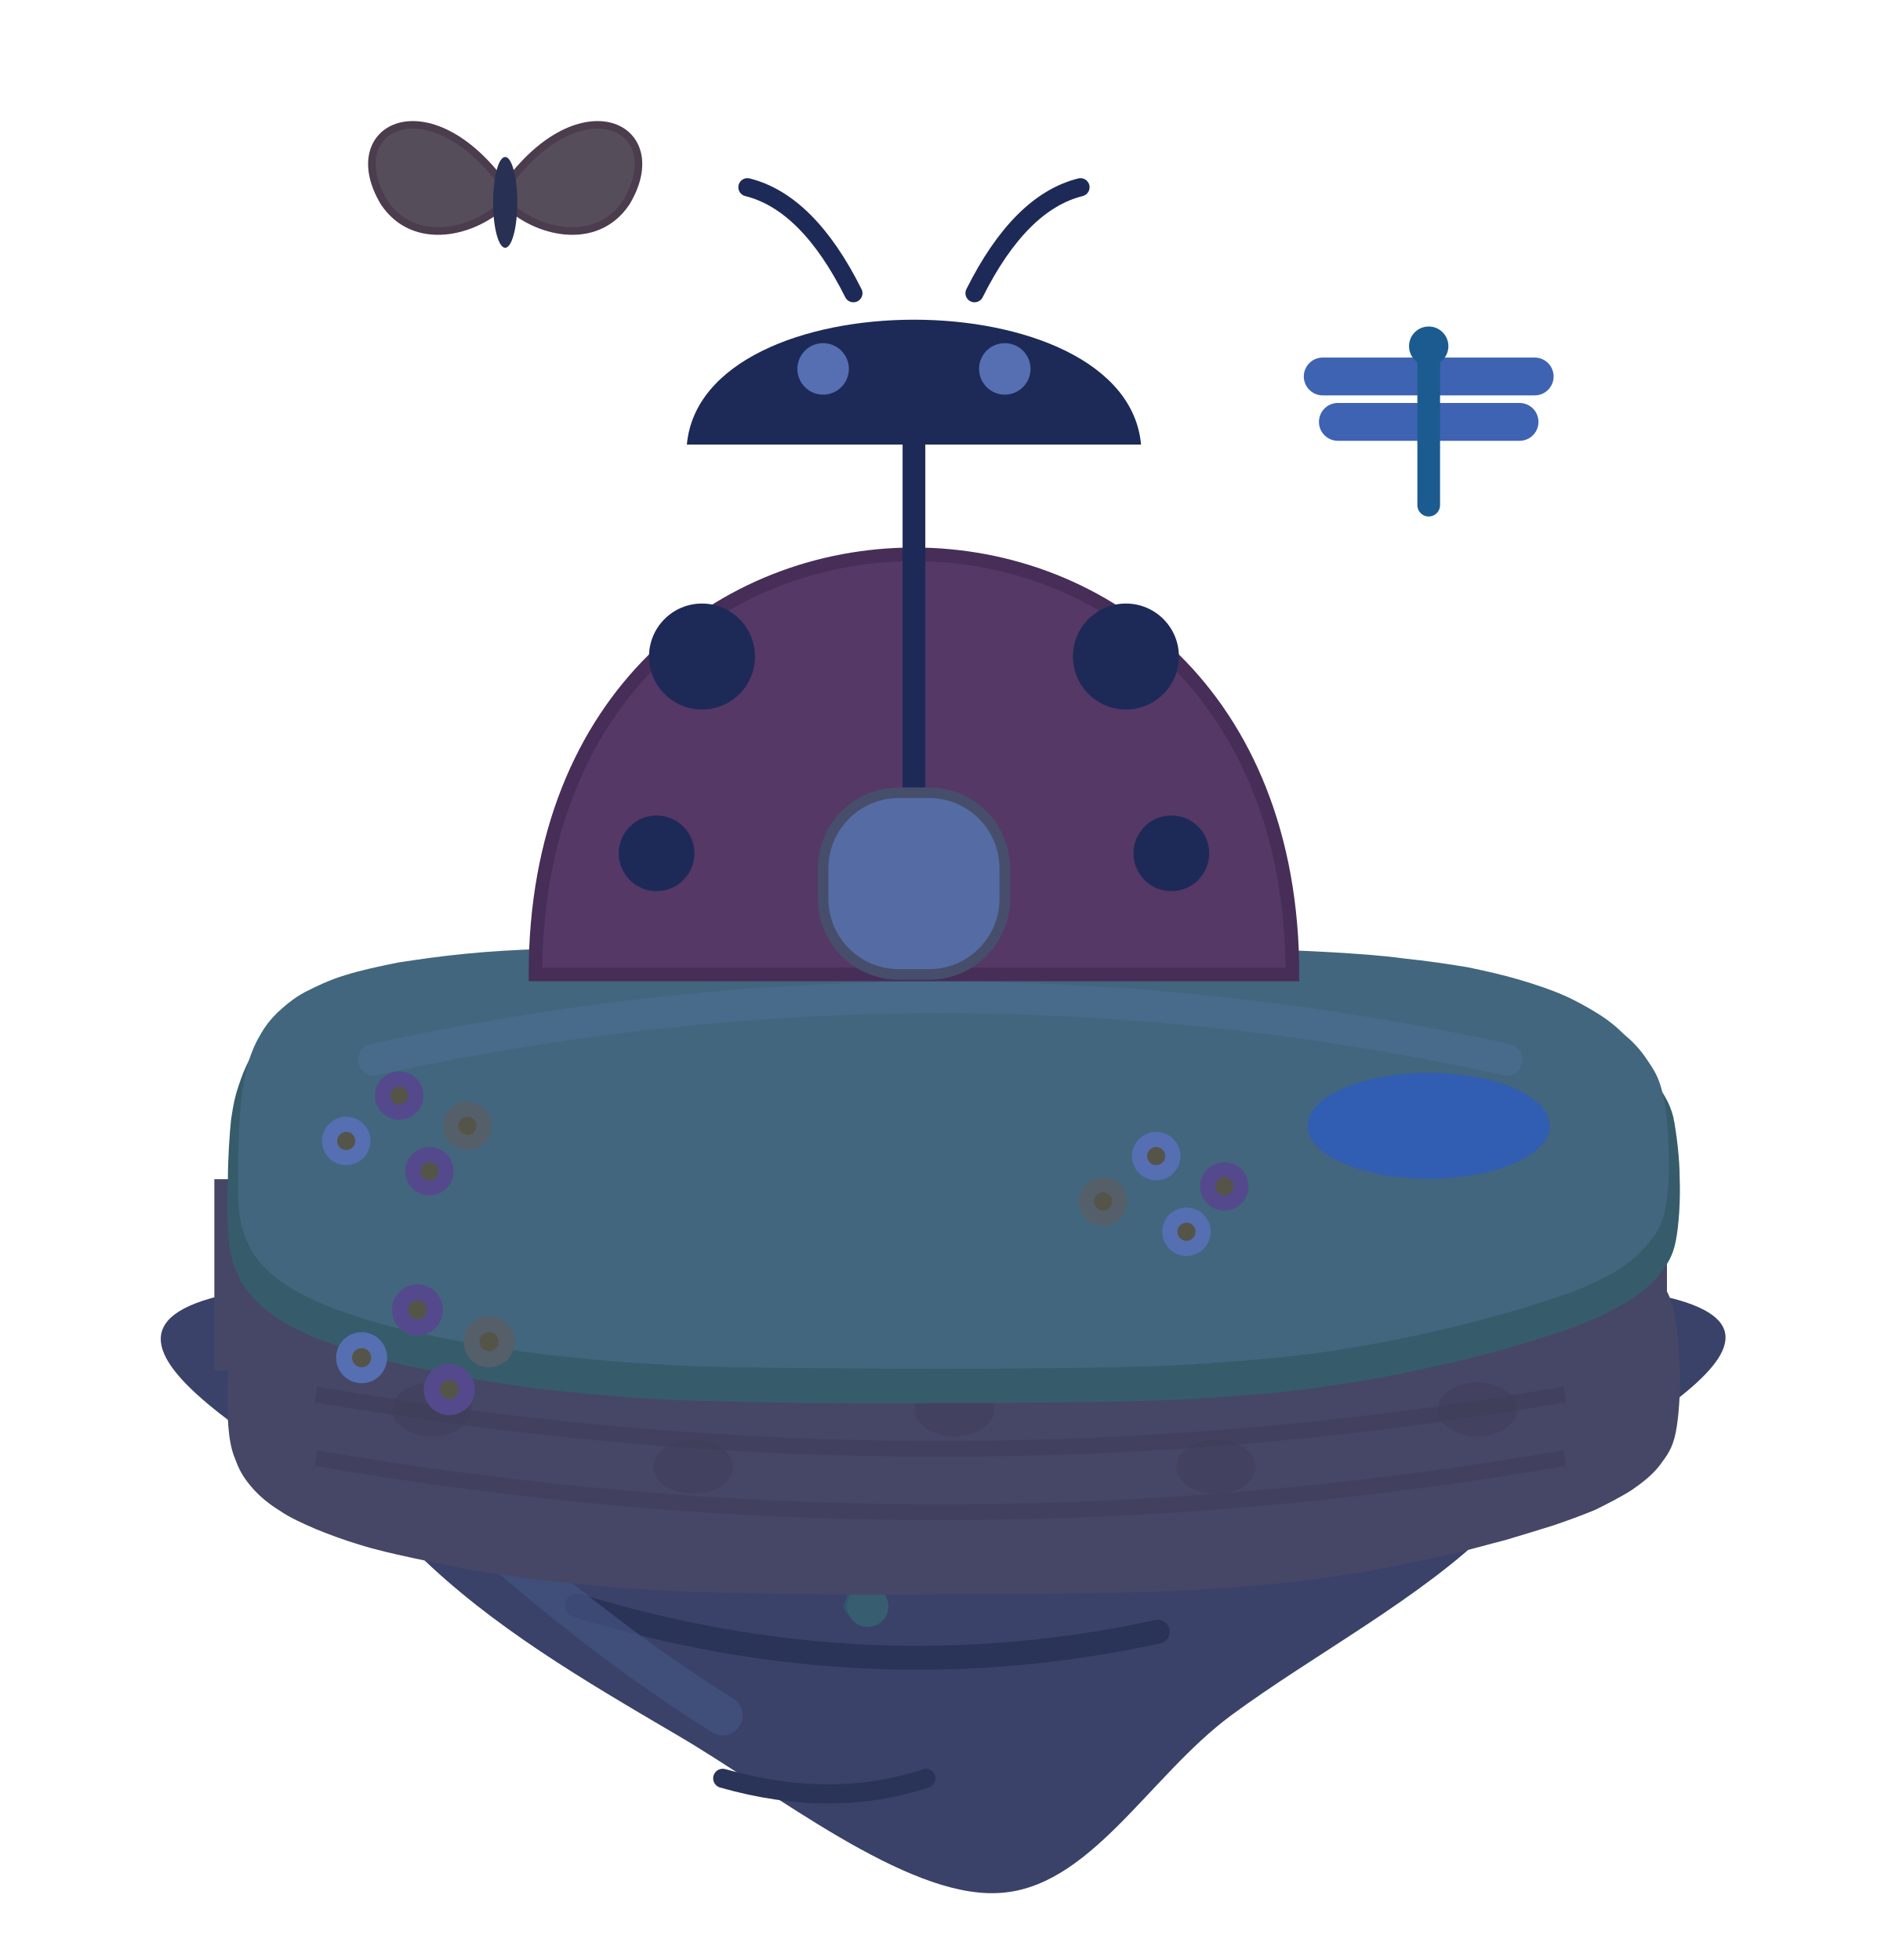
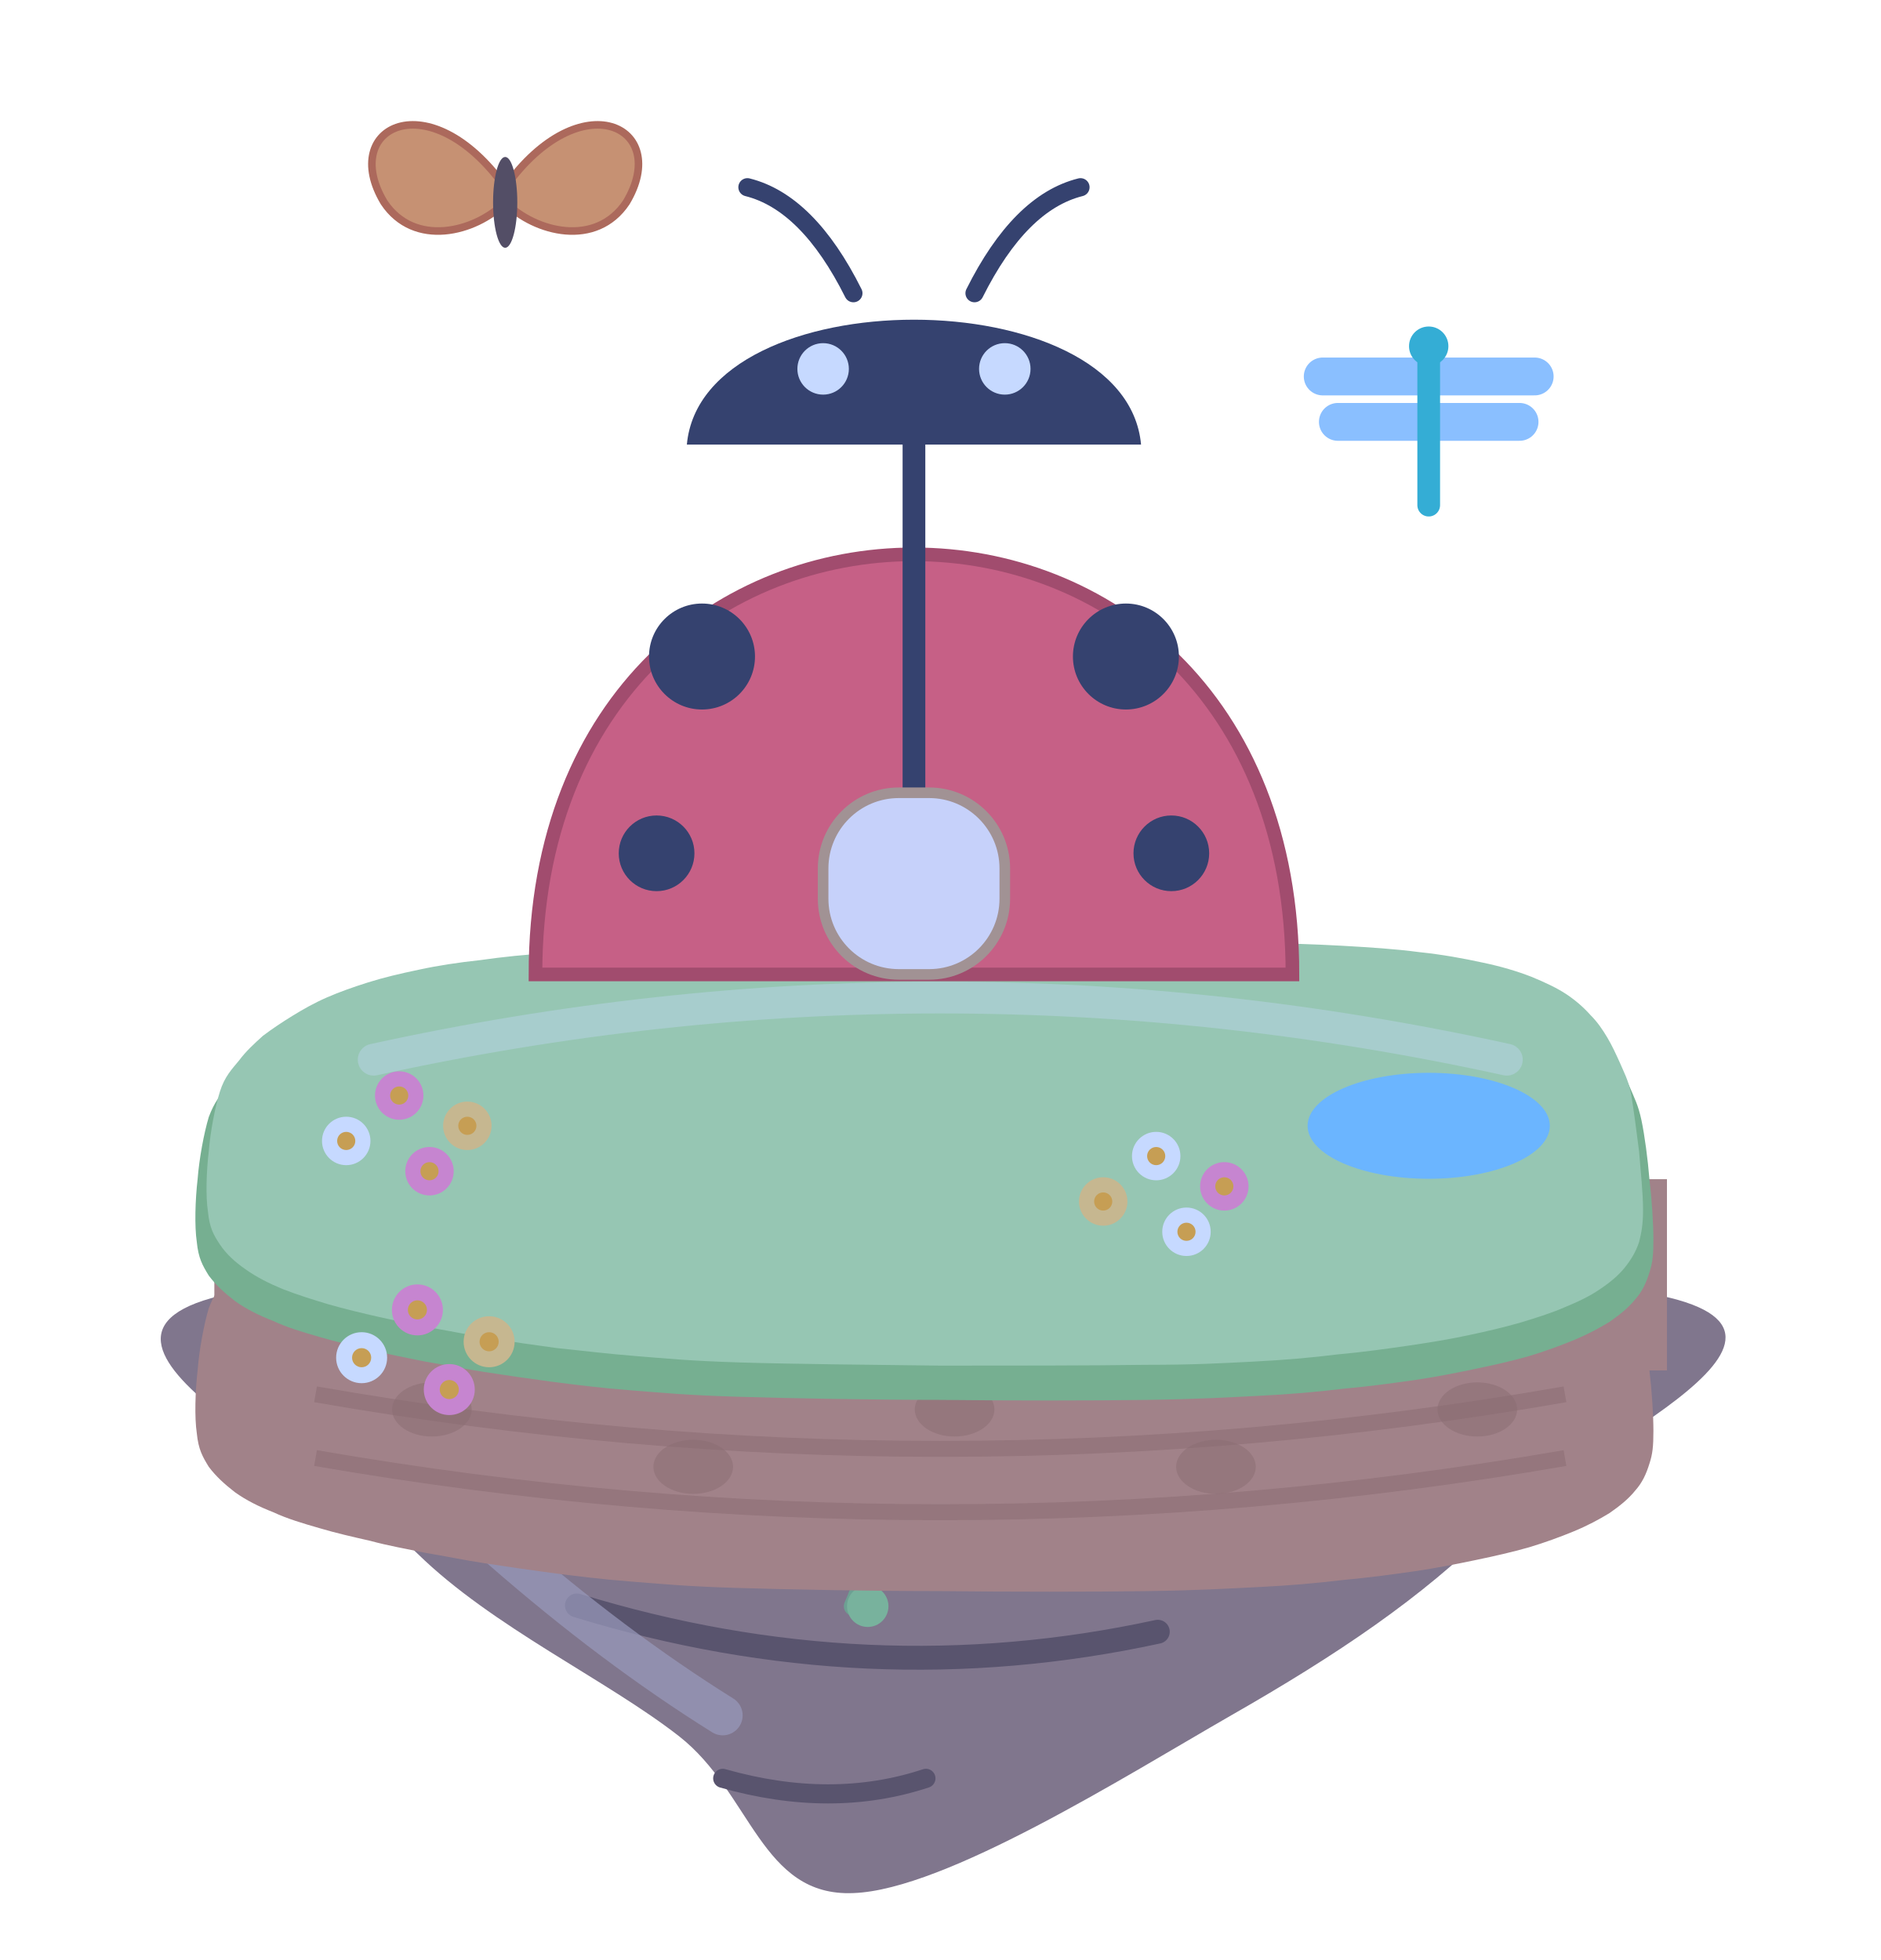
- <svg xmlns="http://www.w3.org/2000/svg" width="236" height="246" viewBox="532 1262 236 246">
+ <svg xmlns="http://www.w3.org/2000/svg" width="236" height="246" viewBox="272 1032 236 246">
  <defs>
    <linearGradient id="mtB" x1="0" y1="0" x2="0" y2="1">
-       <stop offset="0" stop-color="#376084" />
-       <stop offset="1" stop-color="#416690" />
+       <stop offset="0" stop-color="#78B9BF" />
+       <stop offset="1" stop-color="#93C6D5" />
    </linearGradient>
    <linearGradient id="mtF" x1="0" y1="0" x2="0" y2="1">
-       <stop offset="0" stop-color="#2A5970" />
-       <stop offset="1" stop-color="#36607D" />
+       <stop offset="0" stop-color="#56A99A" />
+       <stop offset="1" stop-color="#77B9B2" />
    </linearGradient>
    <linearGradient id="river" x1="0" y1="0" x2="0" y2="1">
-       <stop offset="0" stop-color="#2959AD" />
-       <stop offset="1" stop-color="#3661B2" />
+       <stop offset="0" stop-color="#54AAFF" />
+       <stop offset="1" stop-color="#77BCFF" />
    </linearGradient>
    <pattern id="grassdots" width="18" height="18" patternUnits="userSpaceOnUse">
-       <circle cx="4" cy="5" r="1.4" fill="#365F75" />
-       <circle cx="13" cy="13" r="1.2" fill="#416788" />
+       <circle cx="4" cy="5" r="1.4" fill="#75B6A4" />
+       <circle cx="13" cy="13" r="1.2" fill="#93C9C7" />
    </pattern>
    <pattern id="tiles" width="14" height="14" patternUnits="userSpaceOnUse">
-       <rect width="14" height="14" fill="#52679A" />
-       <path d="M0 0H14M0 0V14" stroke="#4F608D" stroke-width="1.2" />
+       <rect width="14" height="14" fill="#C0C7E7" />
+       <path d="M0 0H14M0 0V14" stroke="#B8BACF" stroke-width="1.2" />
    </pattern>
  </defs>
-   <path d="M560.7 1424.4 C534.9 1429.8 575.0 1447.7 584.4 1457.0 C593.8 1466.2 605.1 1472.8 617.2 1479.9 C629.3 1487.0 645.6 1500.1 657.1 1499.6 C668.7 1499.2 676.1 1485.0 686.5 1477.3 C696.8 1469.7 710.5 1462.5 719.3 1453.7 C728.1 1444.9 765.7 1429.3 739.3 1424.4 Z" fill="#3A4269" />
-   <path d="M604.4 1463.5 Q 640.9 1474.7 677.3 1466.8" stroke="#2A3358" stroke-width="3" fill="none" stroke-linecap="round" />
-   <path d="M622.7 1485.2 q 13.7 3.9 25.5 0" stroke="#2A3358" stroke-width="2.4" fill="none" stroke-linecap="round" />
-   <path d="M566.7 1428.4 Q 595.3 1460.2 622.7 1477.3" stroke="#435282" stroke-width="5" fill="none" stroke-linecap="round" opacity=".7" />
-   <path d="M599.9 1436.0 q -6 9.8 0 19.7" stroke="#32556C" stroke-width="2.4" fill="none" stroke-linecap="round" />
-   <circle cx="598.1" cy="1455.7" r="2.6" fill="#375D71" />
-   <path d="M639.1 1436.0 q 6 13.8 0 27.6" stroke="#32556C" stroke-width="2.4" fill="none" stroke-linecap="round" />
-   <circle cx="640.9" cy="1463.6" r="2.6" fill="#375D71" />
-   <path d="M681.0 1436.0 q -6 8.5 0 17.1" stroke="#32556C" stroke-width="2.4" fill="none" stroke-linecap="round" />
-   <circle cx="679.2" cy="1453.1" r="2.6" fill="#375D71" />
-   <path d="M710.1 1436.0 q 6 6.6 0 13.1" stroke="#32556C" stroke-width="2.4" fill="none" stroke-linecap="round" />
-   <circle cx="711.9" cy="1449.1" r="2.6" fill="#375D71" />
-   <path d="M742.8 1434.0 C742.9 1436.6 742.7 1439.8 742.3 1441.8 C741.9 1443.8 741.2 1444.7 740.3 1445.9 C739.4 1447.1 738.1 1448.1 736.8 1449.0 C735.4 1449.9 733.8 1450.7 732.2 1451.5 C730.5 1452.2 728.6 1452.9 726.8 1453.5 C724.9 1454.1 722.9 1454.7 720.9 1455.3 C718.9 1455.8 716.9 1456.4 714.7 1456.9 C712.5 1457.4 710.3 1457.9 707.8 1458.4 C705.3 1458.9 702.7 1459.4 699.7 1459.8 C696.6 1460.3 693.5 1460.7 689.5 1461.0 C685.6 1461.3 682.7 1461.6 676.1 1461.8 C669.5 1462.0 658.7 1462.1 650.0 1462.1 C641.3 1462.2 630.4 1462.1 623.8 1461.9 C617.1 1461.8 614.1 1461.6 610.1 1461.3 C606.0 1461.0 602.7 1460.6 599.5 1460.3 C596.4 1459.9 593.6 1459.4 590.9 1459.0 C588.3 1458.5 585.9 1458.0 583.6 1457.5 C581.3 1457.0 579.1 1456.5 577.2 1455.9 C575.2 1455.3 573.3 1454.6 571.6 1453.9 C570.0 1453.2 568.4 1452.5 567.1 1451.6 C565.8 1450.8 564.7 1449.9 563.8 1448.9 C562.9 1447.9 562.2 1446.9 561.7 1445.6 C561.2 1444.4 560.9 1443.5 560.7 1441.5 C560.5 1439.6 560.5 1436.5 560.6 1434.0 C560.6 1431.5 560.8 1428.4 561.0 1426.5 C561.3 1424.5 561.5 1423.6 561.9 1422.4 C562.3 1421.2 562.7 1420.1 563.3 1419.0 C563.9 1417.9 564.6 1417.0 565.6 1416.0 C566.5 1415.1 567.6 1414.2 569.0 1413.4 C570.5 1412.6 572.1 1411.9 574.1 1411.2 C576.1 1410.6 578.4 1410.0 581.0 1409.6 C583.6 1409.1 586.5 1408.7 589.6 1408.4 C592.7 1408.2 596.1 1408.0 599.7 1407.8 C603.3 1407.6 607.0 1407.6 611.2 1407.5 C615.5 1407.4 618.6 1407.4 625.1 1407.4 C631.5 1407.4 641.7 1407.4 650.0 1407.5 C658.3 1407.5 668.4 1407.5 674.8 1407.5 C681.2 1407.6 684.3 1407.7 688.4 1407.8 C692.5 1407.9 696.1 1408.0 699.5 1408.2 C703.0 1408.4 706.2 1408.7 709.1 1409.0 C712.0 1409.3 714.7 1409.7 717.2 1410.2 C719.7 1410.7 721.9 1411.2 723.9 1411.8 C725.9 1412.4 727.7 1413.1 729.3 1413.8 C731.0 1414.6 732.4 1415.3 733.7 1416.2 C735.0 1417.0 736.2 1417.9 737.3 1418.9 C738.3 1419.9 739.2 1420.9 740.0 1422.1 C740.8 1423.4 741.5 1424.3 742.0 1426.2 C742.4 1428.2 742.8 1431.4 742.8 1434.0 Z" fill="#464766" />
-   <rect x="558.9" y="1410.0" width="182.3" height="24.0" fill="#464766" />
-   <path d="M571.6 1437.0 Q 650.0 1450.7 728.4 1437.0" stroke="#3D3D59" stroke-width="2" fill="none" opacity=".55" />
-   <path d="M571.6 1445.0 Q 650.0 1458.6 728.4 1445.0" stroke="#3D3D59" stroke-width="2" fill="none" opacity=".55" />
-   <ellipse cx="586.2" cy="1438.9" rx="5" ry="3.4" fill="#3D3D59" opacity=".5" />
-   <ellipse cx="619.0" cy="1446.1" rx="5" ry="3.4" fill="#3D3D59" opacity=".5" />
-   <ellipse cx="651.8" cy="1438.9" rx="5" ry="3.4" fill="#3D3D59" opacity=".5" />
-   <ellipse cx="684.6" cy="1446.1" rx="5" ry="3.4" fill="#3D3D59" opacity=".5" />
-   <ellipse cx="717.4" cy="1438.9" rx="5" ry="3.4" fill="#3D3D59" opacity=".5" />
-   <path d="M742.8 1410.0 C742.9 1412.6 742.7 1415.8 742.3 1417.8 C741.9 1419.8 741.2 1420.7 740.3 1421.9 C739.4 1423.1 738.1 1424.1 736.8 1425.0 C735.4 1425.9 733.8 1426.7 732.2 1427.5 C730.5 1428.2 728.6 1428.9 726.8 1429.5 C724.9 1430.1 722.9 1430.7 720.9 1431.3 C718.9 1431.8 716.9 1432.4 714.7 1432.9 C712.5 1433.4 710.3 1433.9 707.8 1434.4 C705.3 1434.9 702.7 1435.4 699.7 1435.8 C696.6 1436.3 693.5 1436.7 689.5 1437.0 C685.6 1437.3 682.7 1437.6 676.1 1437.8 C669.5 1438.0 658.7 1438.1 650.0 1438.1 C641.3 1438.2 630.4 1438.1 623.8 1437.9 C617.1 1437.8 614.1 1437.6 610.1 1437.3 C606.0 1437.0 602.7 1436.6 599.5 1436.3 C596.4 1435.9 593.6 1435.4 590.9 1435.0 C588.3 1434.5 585.9 1434.0 583.6 1433.5 C581.3 1433.0 579.1 1432.5 577.2 1431.9 C575.2 1431.3 573.3 1430.6 571.6 1429.9 C570.0 1429.2 568.4 1428.5 567.1 1427.6 C565.8 1426.8 564.7 1425.9 563.8 1424.9 C562.9 1423.9 562.2 1422.9 561.7 1421.6 C561.2 1420.4 560.9 1419.5 560.7 1417.5 C560.5 1415.6 560.5 1412.5 560.6 1410.0 C560.6 1407.5 560.8 1404.4 561.0 1402.5 C561.3 1400.5 561.5 1399.6 561.9 1398.4 C562.3 1397.2 562.7 1396.1 563.3 1395.0 C563.9 1393.9 564.6 1393.0 565.6 1392.0 C566.5 1391.1 567.6 1390.2 569.0 1389.4 C570.5 1388.6 572.1 1387.9 574.1 1387.2 C576.1 1386.6 578.4 1386.0 581.0 1385.6 C583.6 1385.1 586.5 1384.7 589.6 1384.4 C592.7 1384.2 596.1 1384.0 599.7 1383.8 C603.3 1383.6 607.0 1383.6 611.2 1383.5 C615.5 1383.4 618.6 1383.4 625.1 1383.4 C631.5 1383.4 641.7 1383.4 650.0 1383.5 C658.3 1383.5 668.4 1383.5 674.8 1383.5 C681.2 1383.6 684.3 1383.7 688.4 1383.8 C692.5 1383.9 696.1 1384.0 699.5 1384.2 C703.0 1384.4 706.2 1384.7 709.1 1385.0 C712.0 1385.3 714.7 1385.7 717.2 1386.2 C719.7 1386.7 721.9 1387.2 723.9 1387.8 C725.9 1388.4 727.7 1389.1 729.3 1389.8 C731.0 1390.6 732.4 1391.3 733.7 1392.2 C735.0 1393.0 736.2 1393.9 737.3 1394.9 C738.3 1395.9 739.2 1396.9 740.0 1398.1 C740.8 1399.4 741.5 1400.3 742.0 1402.2 C742.4 1404.2 742.8 1407.4 742.8 1410.0 Z" fill="#365C6B" />
-   <path d="M741.4 1406.5 C741.5 1409.0 741.4 1412.1 740.9 1414.1 C740.5 1416.0 739.8 1416.9 738.9 1418.0 C738.0 1419.2 736.8 1420.2 735.5 1421.1 C734.2 1422.0 732.6 1422.7 730.9 1423.5 C729.3 1424.2 727.5 1424.8 725.6 1425.4 C723.8 1426.0 721.8 1426.6 719.8 1427.1 C717.9 1427.7 715.9 1428.2 713.7 1428.7 C711.5 1429.2 709.4 1429.7 706.9 1430.2 C704.4 1430.7 701.9 1431.1 698.9 1431.6 C695.9 1432.0 692.8 1432.4 688.9 1432.7 C685.1 1433.0 682.2 1433.3 675.7 1433.5 C669.2 1433.7 658.6 1433.8 650.0 1433.8 C641.4 1433.8 630.7 1433.7 624.2 1433.6 C617.6 1433.5 614.7 1433.2 610.7 1433.0 C606.7 1432.7 603.5 1432.3 600.3 1432.0 C597.2 1431.6 594.4 1431.2 591.8 1430.7 C589.2 1430.3 586.8 1429.8 584.6 1429.3 C582.3 1428.8 580.2 1428.3 578.2 1427.7 C576.3 1427.1 574.5 1426.5 572.8 1425.8 C571.2 1425.1 569.7 1424.4 568.4 1423.6 C567.1 1422.8 566.0 1421.9 565.1 1421.0 C564.2 1420.0 563.5 1419.0 563.0 1417.8 C562.5 1416.6 562.2 1415.7 562.0 1413.8 C561.8 1411.9 561.9 1408.9 561.9 1406.5 C562.0 1404.1 562.1 1401.1 562.4 1399.2 C562.6 1397.3 562.9 1396.5 563.2 1395.2 C563.6 1394.0 564.0 1393.0 564.6 1392.0 C565.2 1390.9 565.9 1390.0 566.8 1389.1 C567.8 1388.2 568.8 1387.3 570.3 1386.5 C571.7 1385.8 573.3 1385.0 575.3 1384.4 C577.2 1383.8 579.5 1383.3 582.0 1382.8 C584.6 1382.4 587.4 1382.0 590.5 1381.7 C593.5 1381.4 596.9 1381.2 600.4 1381.1 C604.0 1380.9 607.6 1380.9 611.8 1380.8 C616.0 1380.7 619.1 1380.7 625.4 1380.7 C631.8 1380.7 641.8 1380.7 650.0 1380.7 C658.2 1380.8 668.2 1380.8 674.5 1380.8 C680.8 1380.9 683.8 1380.9 687.8 1381.1 C691.9 1381.2 695.4 1381.3 698.8 1381.5 C702.2 1381.7 705.3 1381.9 708.2 1382.3 C711.1 1382.6 713.8 1383.0 716.2 1383.4 C718.6 1383.9 720.8 1384.4 722.8 1385.0 C724.8 1385.6 726.6 1386.2 728.2 1386.9 C729.8 1387.6 731.2 1388.4 732.5 1389.2 C733.8 1390.0 734.9 1390.9 735.9 1391.9 C737.0 1392.8 737.9 1393.8 738.7 1395.0 C739.5 1396.2 740.1 1397.0 740.6 1399.0 C741.1 1400.9 741.4 1404.0 741.4 1406.5 Z" fill="#42667D" />
-   <path d="M578.9 1395.0 Q 650.0 1379.4 721.1 1395.0" stroke="#496A8D" stroke-width="4" fill="none" stroke-linecap="round" opacity=".9" />
-   <g transform="translate(0.7 430.5) scale(0.95)">
-     <path d="M630 1004 C 630 930, 730 930, 730 1004 Z" fill="#553865" stroke="#462E58" stroke-width="1.8" />
-     <path d="M680 930 V 1004" stroke="#1D2A58" stroke-width="3" />
-     <circle cx="652" cy="962" r="7" fill="#1D2A58" />
-     <circle cx="708" cy="962" r="7" fill="#1D2A58" />
-     <circle cx="646" cy="988" r="5" fill="#1D2A58" />
-     <circle cx="714" cy="988" r="5" fill="#1D2A58" />
-     <path d="M650 934 C 652 912, 708 912, 710 934 Z" fill="#1D2A58" />
-     <circle cx="668" cy="924" r="3.4" fill="#556FB2" />
-     <circle cx="692" cy="924" r="3.4" fill="#556FB2" />
-     <path d="M672 914 q-6 -12 -14 -14 M688 914 q6 -12 14 -14" stroke="#1D2A58" stroke-width="2.4" fill="none" stroke-linecap="round" />
-     <rect x="668" y="980" width="24" height="24" rx="10" fill="#556BA4" stroke="#464E6C" stroke-width="1.4" />
-     <ellipse cx="748" cy="1024" rx="16" ry="7" fill="#315EB2" />
+   <path d="M300.7 1194.4 C274.9 1199.8 315.0 1217.7 324.4 1227.0 C333.8 1236.2 348.1 1242.8 357.2 1249.9 C366.3 1257.0 367.5 1270.1 379.1 1269.6 C390.6 1269.2 413.1 1255.0 426.5 1247.3 C439.8 1239.7 450.5 1232.5 459.3 1223.7 C468.1 1214.9 505.7 1199.3 479.3 1194.4 Z" fill="#80768D" />
+   <path d="M344.4 1233.5 Q 380.9 1244.7 417.3 1236.8" stroke="#59546E" stroke-width="3" fill="none" stroke-linecap="round" />
+   <path d="M362.7 1255.2 q 13.7 3.9 25.5 0" stroke="#59546E" stroke-width="2.4" fill="none" stroke-linecap="round" />
+   <path d="M306.7 1198.4 Q 335.3 1230.2 362.7 1247.3" stroke="#999ABC" stroke-width="5" fill="none" stroke-linecap="round" opacity=".7" />
+   <path d="M339.9 1206.0 q -6 9.8 0 19.7" stroke="#6DA093" stroke-width="2.4" fill="none" stroke-linecap="round" />
+   <circle cx="338.1" cy="1225.7" r="2.6" fill="#78B29D" />
+   <path d="M379.1 1206.0 q 6 13.8 0 27.6" stroke="#6DA093" stroke-width="2.4" fill="none" stroke-linecap="round" />
+   <circle cx="380.9" cy="1233.6" r="2.6" fill="#78B29D" />
+   <path d="M421.0 1206.0 q -6 8.5 0 17.1" stroke="#6DA093" stroke-width="2.4" fill="none" stroke-linecap="round" />
+   <circle cx="419.2" cy="1223.1" r="2.6" fill="#78B29D" />
+   <path d="M450.1 1206.0 q 6 6.6 0 13.1" stroke="#6DA093" stroke-width="2.4" fill="none" stroke-linecap="round" />
+   <circle cx="451.9" cy="1219.1" r="2.6" fill="#78B29D" />
+   <path d="M479.0 1204.0 C479.3 1206.5 479.5 1209.6 479.5 1211.6 C479.5 1213.5 479.4 1214.5 479.0 1215.7 C478.6 1217.0 478.1 1218.1 477.2 1219.1 C476.4 1220.1 475.3 1221.0 474.0 1221.9 C472.7 1222.7 471.2 1223.5 469.5 1224.2 C467.8 1224.9 465.9 1225.6 463.9 1226.2 C461.8 1226.8 459.6 1227.3 457.2 1227.8 C454.8 1228.3 452.3 1228.8 449.6 1229.2 C446.8 1229.6 443.9 1230.0 440.6 1230.3 C437.3 1230.7 433.9 1231.0 429.8 1231.2 C425.7 1231.4 422.6 1231.6 416.0 1231.7 C409.3 1231.8 398.6 1231.8 390.0 1231.7 C381.4 1231.7 370.8 1231.5 364.4 1231.3 C357.9 1231.1 355.1 1230.8 351.2 1230.5 C347.3 1230.2 344.2 1229.8 341.1 1229.4 C338.1 1229.0 335.4 1228.6 332.8 1228.2 C330.2 1227.8 327.8 1227.3 325.4 1226.9 C323.0 1226.4 320.7 1226.0 318.5 1225.4 C316.3 1224.9 314.1 1224.4 312.1 1223.8 C310.0 1223.2 308.0 1222.6 306.3 1221.8 C304.5 1221.1 302.9 1220.3 301.5 1219.3 C300.2 1218.3 299.1 1217.3 298.2 1216.1 C297.4 1214.8 296.9 1213.9 296.7 1211.9 C296.4 1209.9 296.5 1206.6 296.8 1204.0 C297.0 1201.4 297.6 1198.2 298.2 1196.2 C298.9 1194.3 299.7 1193.4 300.6 1192.2 C301.6 1191.0 302.6 1190.1 303.8 1189.1 C304.9 1188.1 306.1 1187.3 307.4 1186.4 C308.8 1185.6 310.2 1184.8 311.8 1184.1 C313.4 1183.4 315.1 1182.7 317.1 1182.1 C319.1 1181.5 321.2 1181.0 323.6 1180.5 C326.0 1180.0 328.5 1179.6 331.4 1179.2 C334.2 1178.8 337.3 1178.6 340.6 1178.3 C344.0 1178.0 347.4 1177.9 351.5 1177.7 C355.5 1177.5 358.5 1177.4 364.9 1177.3 C371.3 1177.2 381.6 1177.1 390.0 1177.0 C398.4 1177.0 408.8 1176.9 415.4 1176.9 C422.0 1176.9 425.2 1176.9 429.5 1177.0 C433.8 1177.1 437.6 1177.2 441.1 1177.4 C444.7 1177.6 448.0 1177.9 451.0 1178.2 C454.0 1178.6 456.7 1179.0 459.1 1179.6 C461.4 1180.1 463.5 1180.7 465.3 1181.4 C467.1 1182.1 468.5 1182.9 469.8 1183.7 C471.1 1184.5 472.0 1185.4 472.9 1186.4 C473.7 1187.3 474.4 1188.3 475.0 1189.3 C475.6 1190.3 476.1 1191.4 476.6 1192.6 C477.1 1193.8 477.6 1194.7 478.0 1196.6 C478.4 1198.5 478.8 1201.5 479.0 1204.0 Z" fill="#A18289" />
+   <rect x="298.9" y="1180.0" width="182.3" height="24.0" fill="#A18289" />
+   <path d="M311.6 1207.0 Q 390.0 1220.7 468.4 1207.0" stroke="#8A6C72" stroke-width="2" fill="none" opacity=".55" />
+   <path d="M311.6 1215.0 Q 390.0 1228.6 468.4 1215.0" stroke="#8A6C72" stroke-width="2" fill="none" opacity=".55" />
+   <ellipse cx="326.2" cy="1208.9" rx="5" ry="3.4" fill="#8A6C72" opacity=".5" />
+   <ellipse cx="359.0" cy="1216.1" rx="5" ry="3.4" fill="#8A6C72" opacity=".5" />
+   <ellipse cx="391.8" cy="1208.9" rx="5" ry="3.4" fill="#8A6C72" opacity=".5" />
+   <ellipse cx="424.6" cy="1216.1" rx="5" ry="3.4" fill="#8A6C72" opacity=".5" />
+   <ellipse cx="457.4" cy="1208.9" rx="5" ry="3.4" fill="#8A6C72" opacity=".5" />
+   <path d="M479.0 1180.0 C479.3 1182.5 479.5 1185.6 479.5 1187.6 C479.5 1189.5 479.4 1190.5 479.0 1191.7 C478.6 1193.0 478.1 1194.1 477.2 1195.1 C476.4 1196.1 475.3 1197.0 474.0 1197.9 C472.7 1198.7 471.2 1199.5 469.5 1200.2 C467.8 1200.9 465.9 1201.6 463.9 1202.2 C461.8 1202.8 459.6 1203.3 457.2 1203.8 C454.8 1204.3 452.3 1204.8 449.6 1205.2 C446.8 1205.6 443.9 1206.0 440.6 1206.3 C437.3 1206.7 433.9 1207.0 429.8 1207.2 C425.7 1207.4 422.6 1207.6 416.0 1207.7 C409.3 1207.8 398.6 1207.8 390.0 1207.7 C381.4 1207.7 370.8 1207.5 364.4 1207.3 C357.9 1207.1 355.1 1206.8 351.2 1206.5 C347.3 1206.2 344.2 1205.8 341.1 1205.4 C338.1 1205.0 335.4 1204.6 332.8 1204.2 C330.2 1203.8 327.8 1203.3 325.4 1202.9 C323.0 1202.4 320.7 1202.0 318.5 1201.4 C316.3 1200.9 314.1 1200.4 312.1 1199.8 C310.0 1199.2 308.0 1198.6 306.3 1197.8 C304.5 1197.1 302.9 1196.3 301.5 1195.3 C300.2 1194.3 299.1 1193.3 298.2 1192.1 C297.4 1190.8 296.9 1189.9 296.7 1187.9 C296.4 1185.9 296.5 1182.6 296.8 1180.0 C297.0 1177.4 297.6 1174.2 298.2 1172.2 C298.9 1170.3 299.7 1169.4 300.6 1168.2 C301.6 1167.0 302.6 1166.1 303.8 1165.1 C304.9 1164.1 306.1 1163.3 307.4 1162.4 C308.8 1161.6 310.2 1160.8 311.8 1160.1 C313.4 1159.4 315.1 1158.7 317.1 1158.1 C319.1 1157.5 321.2 1157.0 323.6 1156.5 C326.0 1156.0 328.5 1155.6 331.4 1155.2 C334.2 1154.8 337.3 1154.6 340.6 1154.3 C344.0 1154.0 347.4 1153.9 351.5 1153.7 C355.5 1153.5 358.5 1153.4 364.9 1153.3 C371.3 1153.2 381.6 1153.1 390.0 1153.0 C398.4 1153.0 408.8 1152.9 415.4 1152.9 C422.0 1152.9 425.2 1152.9 429.5 1153.0 C433.8 1153.1 437.6 1153.2 441.1 1153.4 C444.7 1153.6 448.0 1153.9 451.0 1154.2 C454.0 1154.6 456.7 1155.0 459.1 1155.6 C461.4 1156.1 463.5 1156.7 465.3 1157.4 C467.1 1158.1 468.5 1158.9 469.8 1159.7 C471.1 1160.5 472.0 1161.4 472.9 1162.4 C473.7 1163.3 474.4 1164.3 475.0 1165.3 C475.6 1166.3 476.1 1167.4 476.6 1168.6 C477.1 1169.8 477.6 1170.7 478.0 1172.6 C478.4 1174.5 478.8 1177.5 479.0 1180.0 Z" fill="#76AF91" />
+   <path d="M477.7 1176.5 C477.9 1178.9 478.2 1181.9 478.2 1183.8 C478.2 1185.7 478.0 1186.7 477.7 1187.9 C477.3 1189.1 476.7 1190.1 475.9 1191.1 C475.1 1192.1 474.0 1193.0 472.8 1193.8 C471.5 1194.7 470.0 1195.4 468.3 1196.1 C466.7 1196.8 464.8 1197.4 462.8 1198.0 C460.7 1198.6 458.6 1199.1 456.2 1199.6 C453.9 1200.1 451.4 1200.5 448.7 1200.9 C445.9 1201.3 443.1 1201.7 439.8 1202.0 C436.6 1202.4 433.2 1202.7 429.2 1202.9 C425.2 1203.1 422.1 1203.3 415.6 1203.3 C409.1 1203.4 398.5 1203.4 390.0 1203.4 C381.5 1203.3 371.1 1203.2 364.8 1203.0 C358.4 1202.8 355.6 1202.5 351.8 1202.2 C348.0 1201.9 344.9 1201.5 341.9 1201.2 C338.9 1200.8 336.2 1200.4 333.7 1200.0 C331.1 1199.6 328.7 1199.1 326.4 1198.7 C324.0 1198.2 321.8 1197.8 319.6 1197.3 C317.4 1196.8 315.3 1196.3 313.2 1195.7 C311.2 1195.1 309.3 1194.5 307.5 1193.8 C305.8 1193.1 304.2 1192.3 302.8 1191.3 C301.5 1190.4 300.4 1189.4 299.6 1188.2 C298.8 1187.0 298.3 1186.1 298.1 1184.1 C297.8 1182.2 297.9 1179.0 298.2 1176.5 C298.4 1174.0 299.0 1170.9 299.6 1169.0 C300.2 1167.1 301.1 1166.2 302.0 1165.1 C302.9 1163.9 303.9 1163.0 305.0 1162.0 C306.2 1161.1 307.4 1160.3 308.7 1159.5 C310.0 1158.7 311.4 1157.9 313.0 1157.2 C314.6 1156.5 316.3 1155.9 318.2 1155.3 C320.1 1154.7 322.2 1154.2 324.6 1153.7 C326.9 1153.2 329.5 1152.8 332.3 1152.5 C335.1 1152.1 338.0 1151.8 341.3 1151.6 C344.7 1151.3 348.1 1151.1 352.1 1151.0 C356.1 1150.8 359.0 1150.7 365.3 1150.6 C371.6 1150.5 381.7 1150.4 390.0 1150.3 C398.3 1150.3 408.6 1150.2 415.0 1150.2 C421.5 1150.2 424.7 1150.2 428.9 1150.3 C433.2 1150.4 436.8 1150.5 440.4 1150.7 C443.9 1150.9 447.1 1151.1 450.1 1151.5 C453.0 1151.8 455.7 1152.3 458.0 1152.8 C460.4 1153.3 462.4 1153.9 464.2 1154.6 C465.9 1155.3 467.4 1156.0 468.6 1156.8 C469.8 1157.6 470.8 1158.5 471.6 1159.4 C472.5 1160.3 473.1 1161.2 473.7 1162.2 C474.3 1163.2 474.8 1164.3 475.3 1165.4 C475.8 1166.6 476.3 1167.4 476.7 1169.3 C477.0 1171.1 477.4 1174.1 477.7 1176.5 Z" fill="#96C6B3" />
+   <path d="M318.9 1165.0 Q 390.0 1149.4 461.1 1165.0" stroke="#A8CECF" stroke-width="4" fill="none" stroke-linecap="round" opacity=".9" />
+   <g transform="translate(-259.3 200.5) scale(0.95)">
+     <path d="M630 1004 C 630 930, 730 930, 730 1004 Z" fill="#C66086" stroke="#A14C6E" stroke-width="1.8" />
+     <path d="M680 930 V 1004" stroke="#35426F" stroke-width="3" />
+     <circle cx="652" cy="962" r="7" fill="#35426F" />
+     <circle cx="708" cy="962" r="7" fill="#35426F" />
+     <circle cx="646" cy="988" r="5" fill="#35426F" />
+     <circle cx="714" cy="988" r="5" fill="#35426F" />
+     <path d="M650 934 C 652 912, 708 912, 710 934 Z" fill="#35426F" />
+     <circle cx="668" cy="924" r="3.4" fill="#C6D9FF" />
+     <circle cx="692" cy="924" r="3.4" fill="#C6D9FF" />
+     <path d="M672 914 q-6 -12 -14 -14 M688 914 q6 -12 14 -14" stroke="#35426F" stroke-width="2.4" fill="none" stroke-linecap="round" />
+     <rect x="668" y="980" width="24" height="24" rx="10" fill="#C6D1FA" stroke="#A19294" stroke-width="1.4" />
+     <ellipse cx="748" cy="1024" rx="16" ry="7" fill="#6BB5FF" />
    <g transform="translate(626 900)">
-       <path d="M0 0 C -10 -14, -22 -8, -16 2 C -12 8, -4 6, 0 2 Z M0 0 C 10 -14, 22 -8, 16 2 C 12 8, 4 6, 0 2 Z" fill="#554E5A" stroke="#4B3C4E" stroke-width="1" />
-       <ellipse cx="0" cy="2" rx="1.6" ry="6" fill="#283053" />
+       <path d="M0 0 C -10 -14, -22 -8, -16 2 C -12 8, -4 6, 0 2 Z M0 0 C 10 -14, 22 -8, 16 2 C 12 8, 4 6, 0 2 Z" fill="#C69173" stroke="#AC695C" stroke-width="1" />
+       <ellipse cx="0" cy="2" rx="1.6" ry="6" fill="#534E66" />
    </g>
    <g transform="translate(748 928)">
-       <path d="M-14 -3 h28 M-12 3 h24" stroke="#3E63B2" stroke-width="5" stroke-linecap="round" />
-       <path d="M0 -6 V 14" stroke="#1C5B90" stroke-width="3" stroke-linecap="round" />
-       <circle cx="0" cy="-7" r="2.6" fill="#1C5B90" />
+       <path d="M-14 -3 h28 M-12 3 h24" stroke="#8ABFFF" stroke-width="5" stroke-linecap="round" />
+       <path d="M0 -6 V 14" stroke="#34ADD5" stroke-width="3" stroke-linecap="round" />
+       <circle cx="0" cy="-7" r="2.6" fill="#34ADD5" />
    </g>
-     <circle cx="612" cy="1020" r="3.2" fill="#55498D" />
-     <circle cx="612" cy="1020" r="1.2" fill="#555449" />
-     <circle cx="621" cy="1024" r="3.2" fill="#555F6A" />
-     <circle cx="621" cy="1024" r="1.2" fill="#555449" />
-     <circle cx="605" cy="1026" r="3.2" fill="#556FB2" />
-     <circle cx="605" cy="1026" r="1.2" fill="#555449" />
-     <circle cx="616" cy="1030" r="3.2" fill="#55498D" />
-     <circle cx="616" cy="1030" r="1.2" fill="#555449" />
-     <circle cx="712" cy="1028" r="3.2" fill="#556FB2" />
-     <circle cx="712" cy="1028" r="1.2" fill="#555449" />
-     <circle cx="721" cy="1032" r="3.2" fill="#55498D" />
-     <circle cx="721" cy="1032" r="1.2" fill="#555449" />
-     <circle cx="705" cy="1034" r="3.2" fill="#555F6A" />
-     <circle cx="705" cy="1034" r="1.2" fill="#555449" />
-     <circle cx="716" cy="1038" r="3.2" fill="#556FB2" />
-     <circle cx="716" cy="1038" r="1.2" fill="#555449" />
+     <circle cx="612" cy="1020" r="3.2" fill="#C685D0" />
+     <circle cx="612" cy="1020" r="1.2" fill="#C69E54" />
+     <circle cx="621" cy="1024" r="3.2" fill="#C6B790" />
+     <circle cx="621" cy="1024" r="1.2" fill="#C69E54" />
+     <circle cx="605" cy="1026" r="3.2" fill="#C6D9FF" />
+     <circle cx="605" cy="1026" r="1.2" fill="#C69E54" />
+     <circle cx="616" cy="1030" r="3.2" fill="#C685D0" />
+     <circle cx="616" cy="1030" r="1.2" fill="#C69E54" />
+     <circle cx="712" cy="1028" r="3.2" fill="#C6D9FF" />
+     <circle cx="712" cy="1028" r="1.2" fill="#C69E54" />
+     <circle cx="721" cy="1032" r="3.2" fill="#C685D0" />
+     <circle cx="721" cy="1032" r="1.2" fill="#C69E54" />
+     <circle cx="705" cy="1034" r="3.2" fill="#C6B790" />
+     <circle cx="705" cy="1034" r="1.2" fill="#C69E54" />
+     <circle cx="716" cy="1038" r="3.2" fill="#C6D9FF" />
+     <circle cx="716" cy="1038" r="1.2" fill="#C69E54" />
  </g>
-   <circle cx="584.384" cy="1426.404" r="3.2" fill="#55498D" />
-   <circle cx="584.384" cy="1426.404" r="1.2" fill="#555449" />
-   <circle cx="593.384" cy="1430.404" r="3.2" fill="#555F6A" />
-   <circle cx="593.384" cy="1430.404" r="1.2" fill="#555449" />
-   <circle cx="577.384" cy="1432.404" r="3.2" fill="#556FB2" />
-   <circle cx="577.384" cy="1432.404" r="1.2" fill="#555449" />
-   <circle cx="588.384" cy="1436.404" r="3.2" fill="#55498D" />
-   <circle cx="588.384" cy="1436.404" r="1.2" fill="#555449" />
+   <circle cx="324.384" cy="1196.404" r="3.2" fill="#C685D0" />
+   <circle cx="324.384" cy="1196.404" r="1.2" fill="#C69E54" />
+   <circle cx="333.384" cy="1200.404" r="3.2" fill="#C6B790" />
+   <circle cx="333.384" cy="1200.404" r="1.2" fill="#C69E54" />
+   <circle cx="317.384" cy="1202.404" r="3.2" fill="#C6D9FF" />
+   <circle cx="317.384" cy="1202.404" r="1.2" fill="#C69E54" />
+   <circle cx="328.384" cy="1206.404" r="3.2" fill="#C685D0" />
+   <circle cx="328.384" cy="1206.404" r="1.2" fill="#C69E54" />
</svg>
